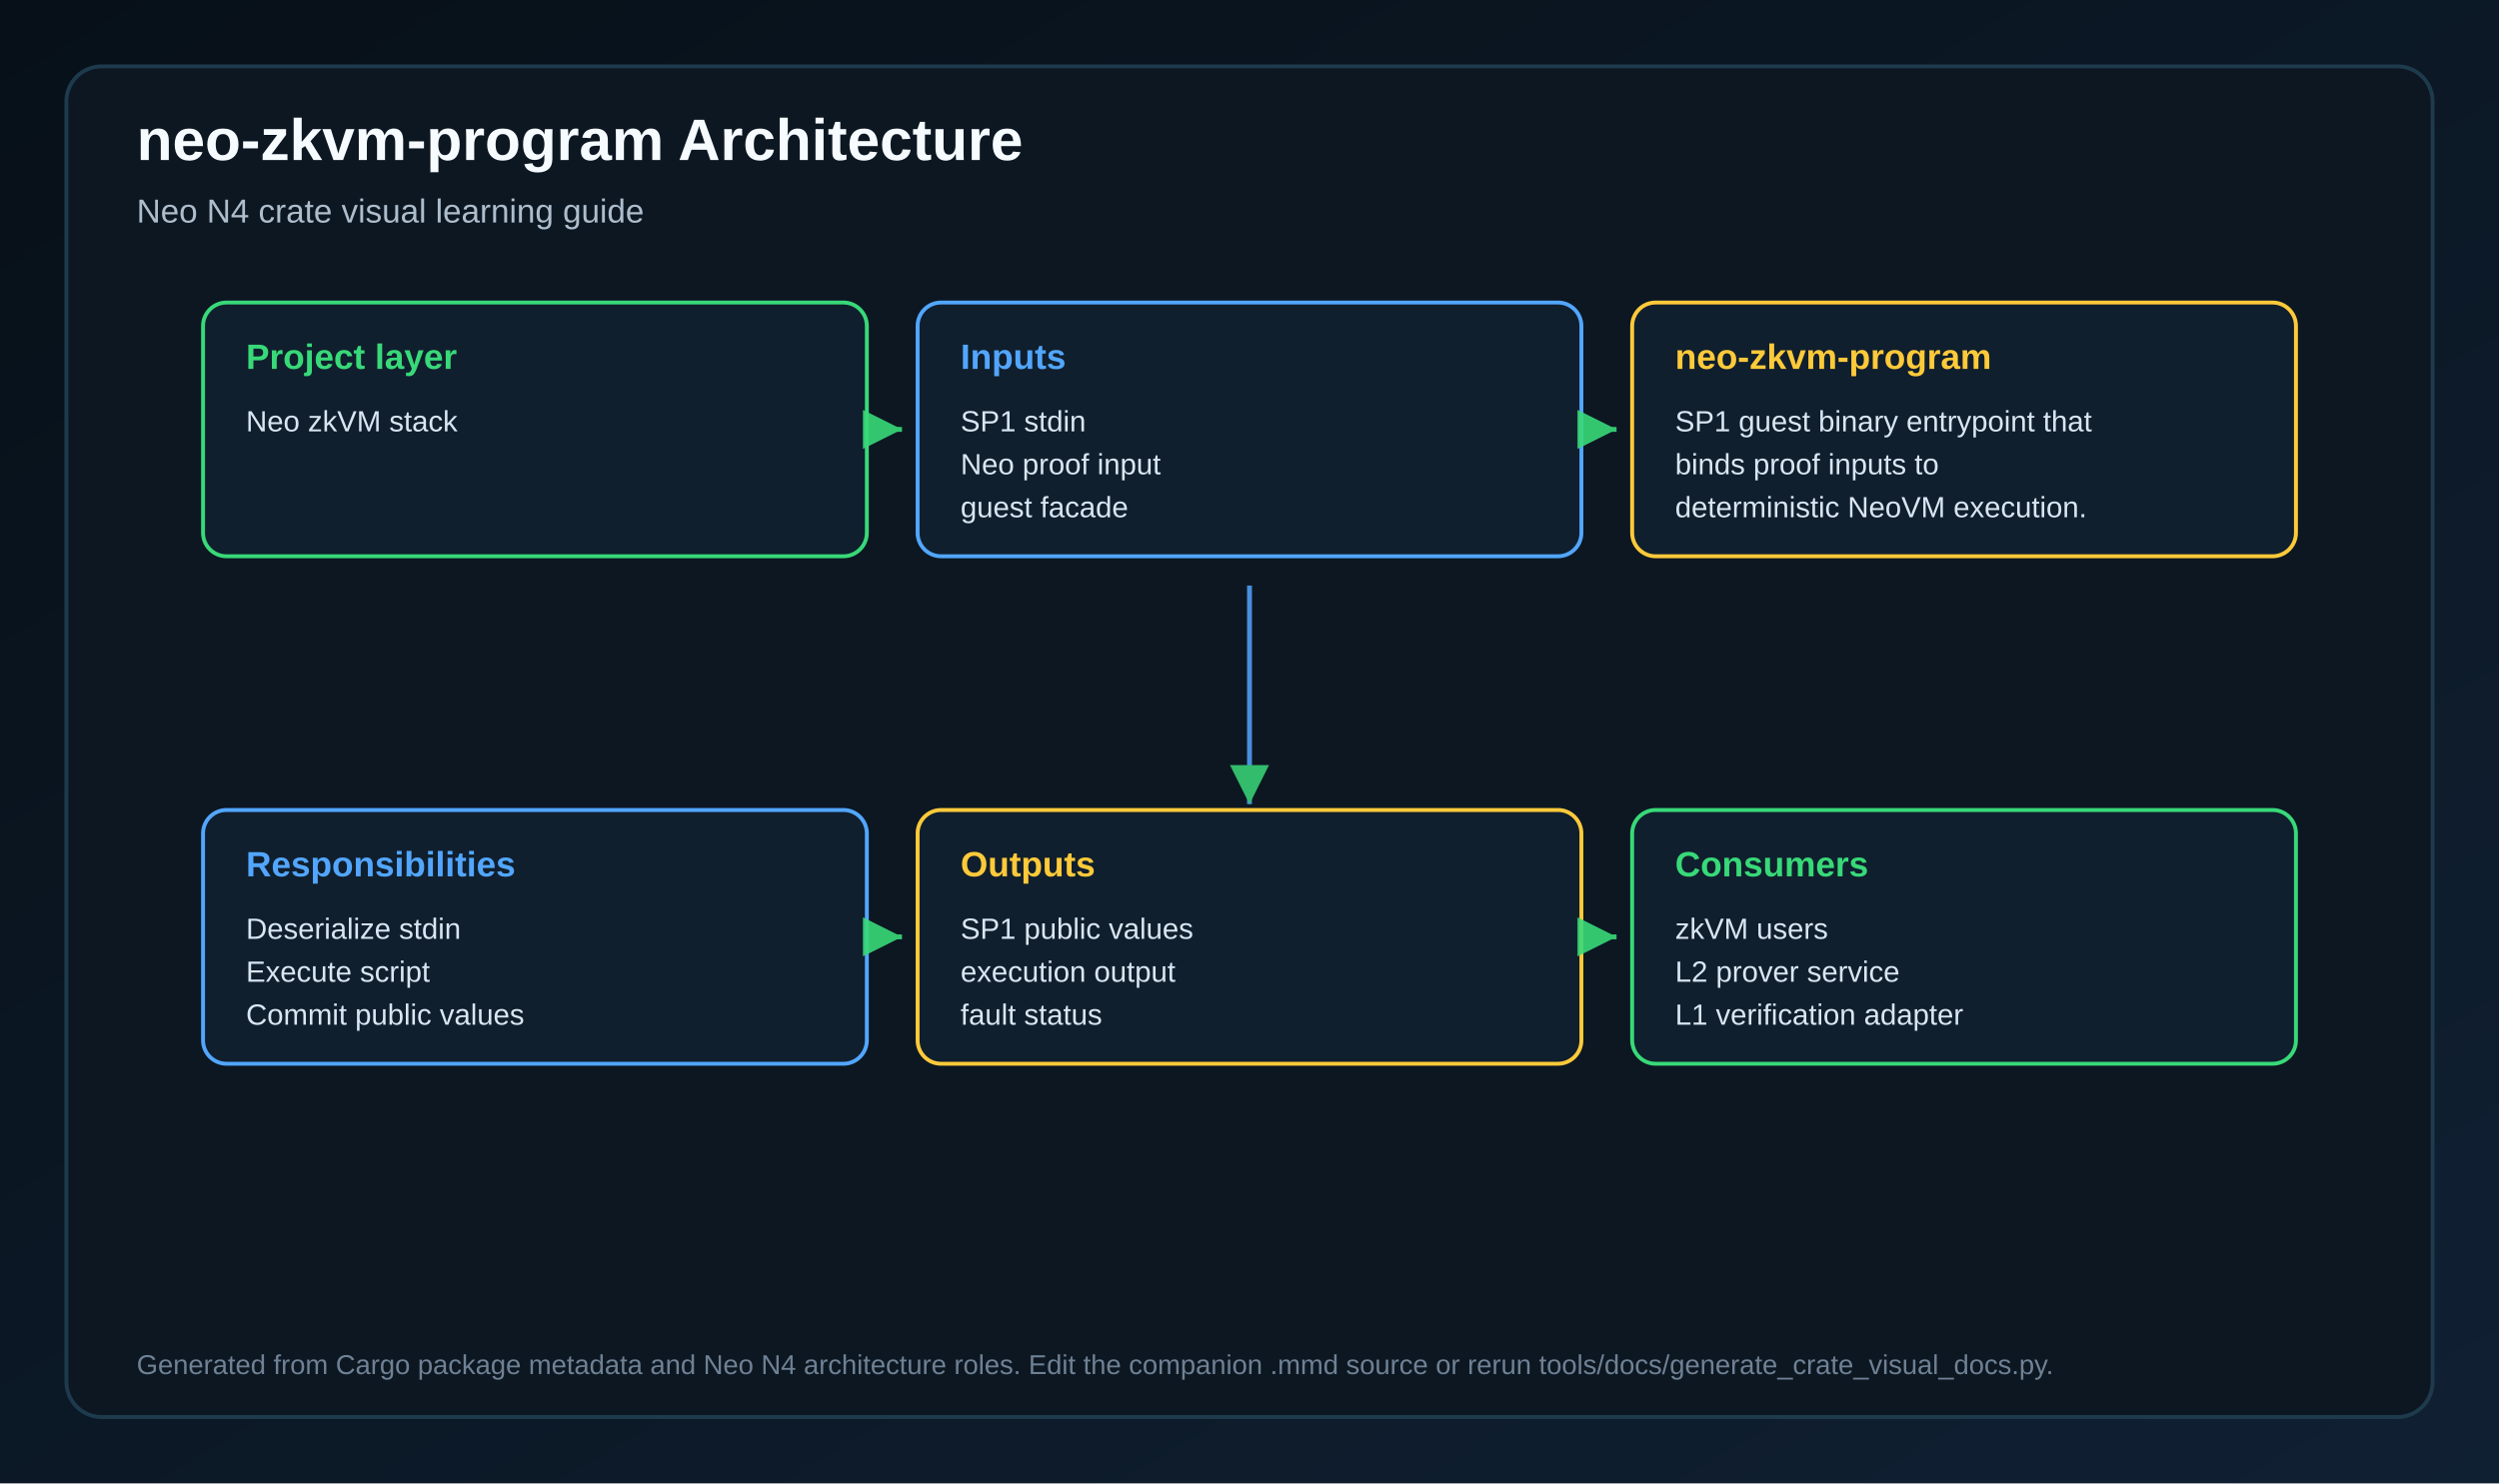
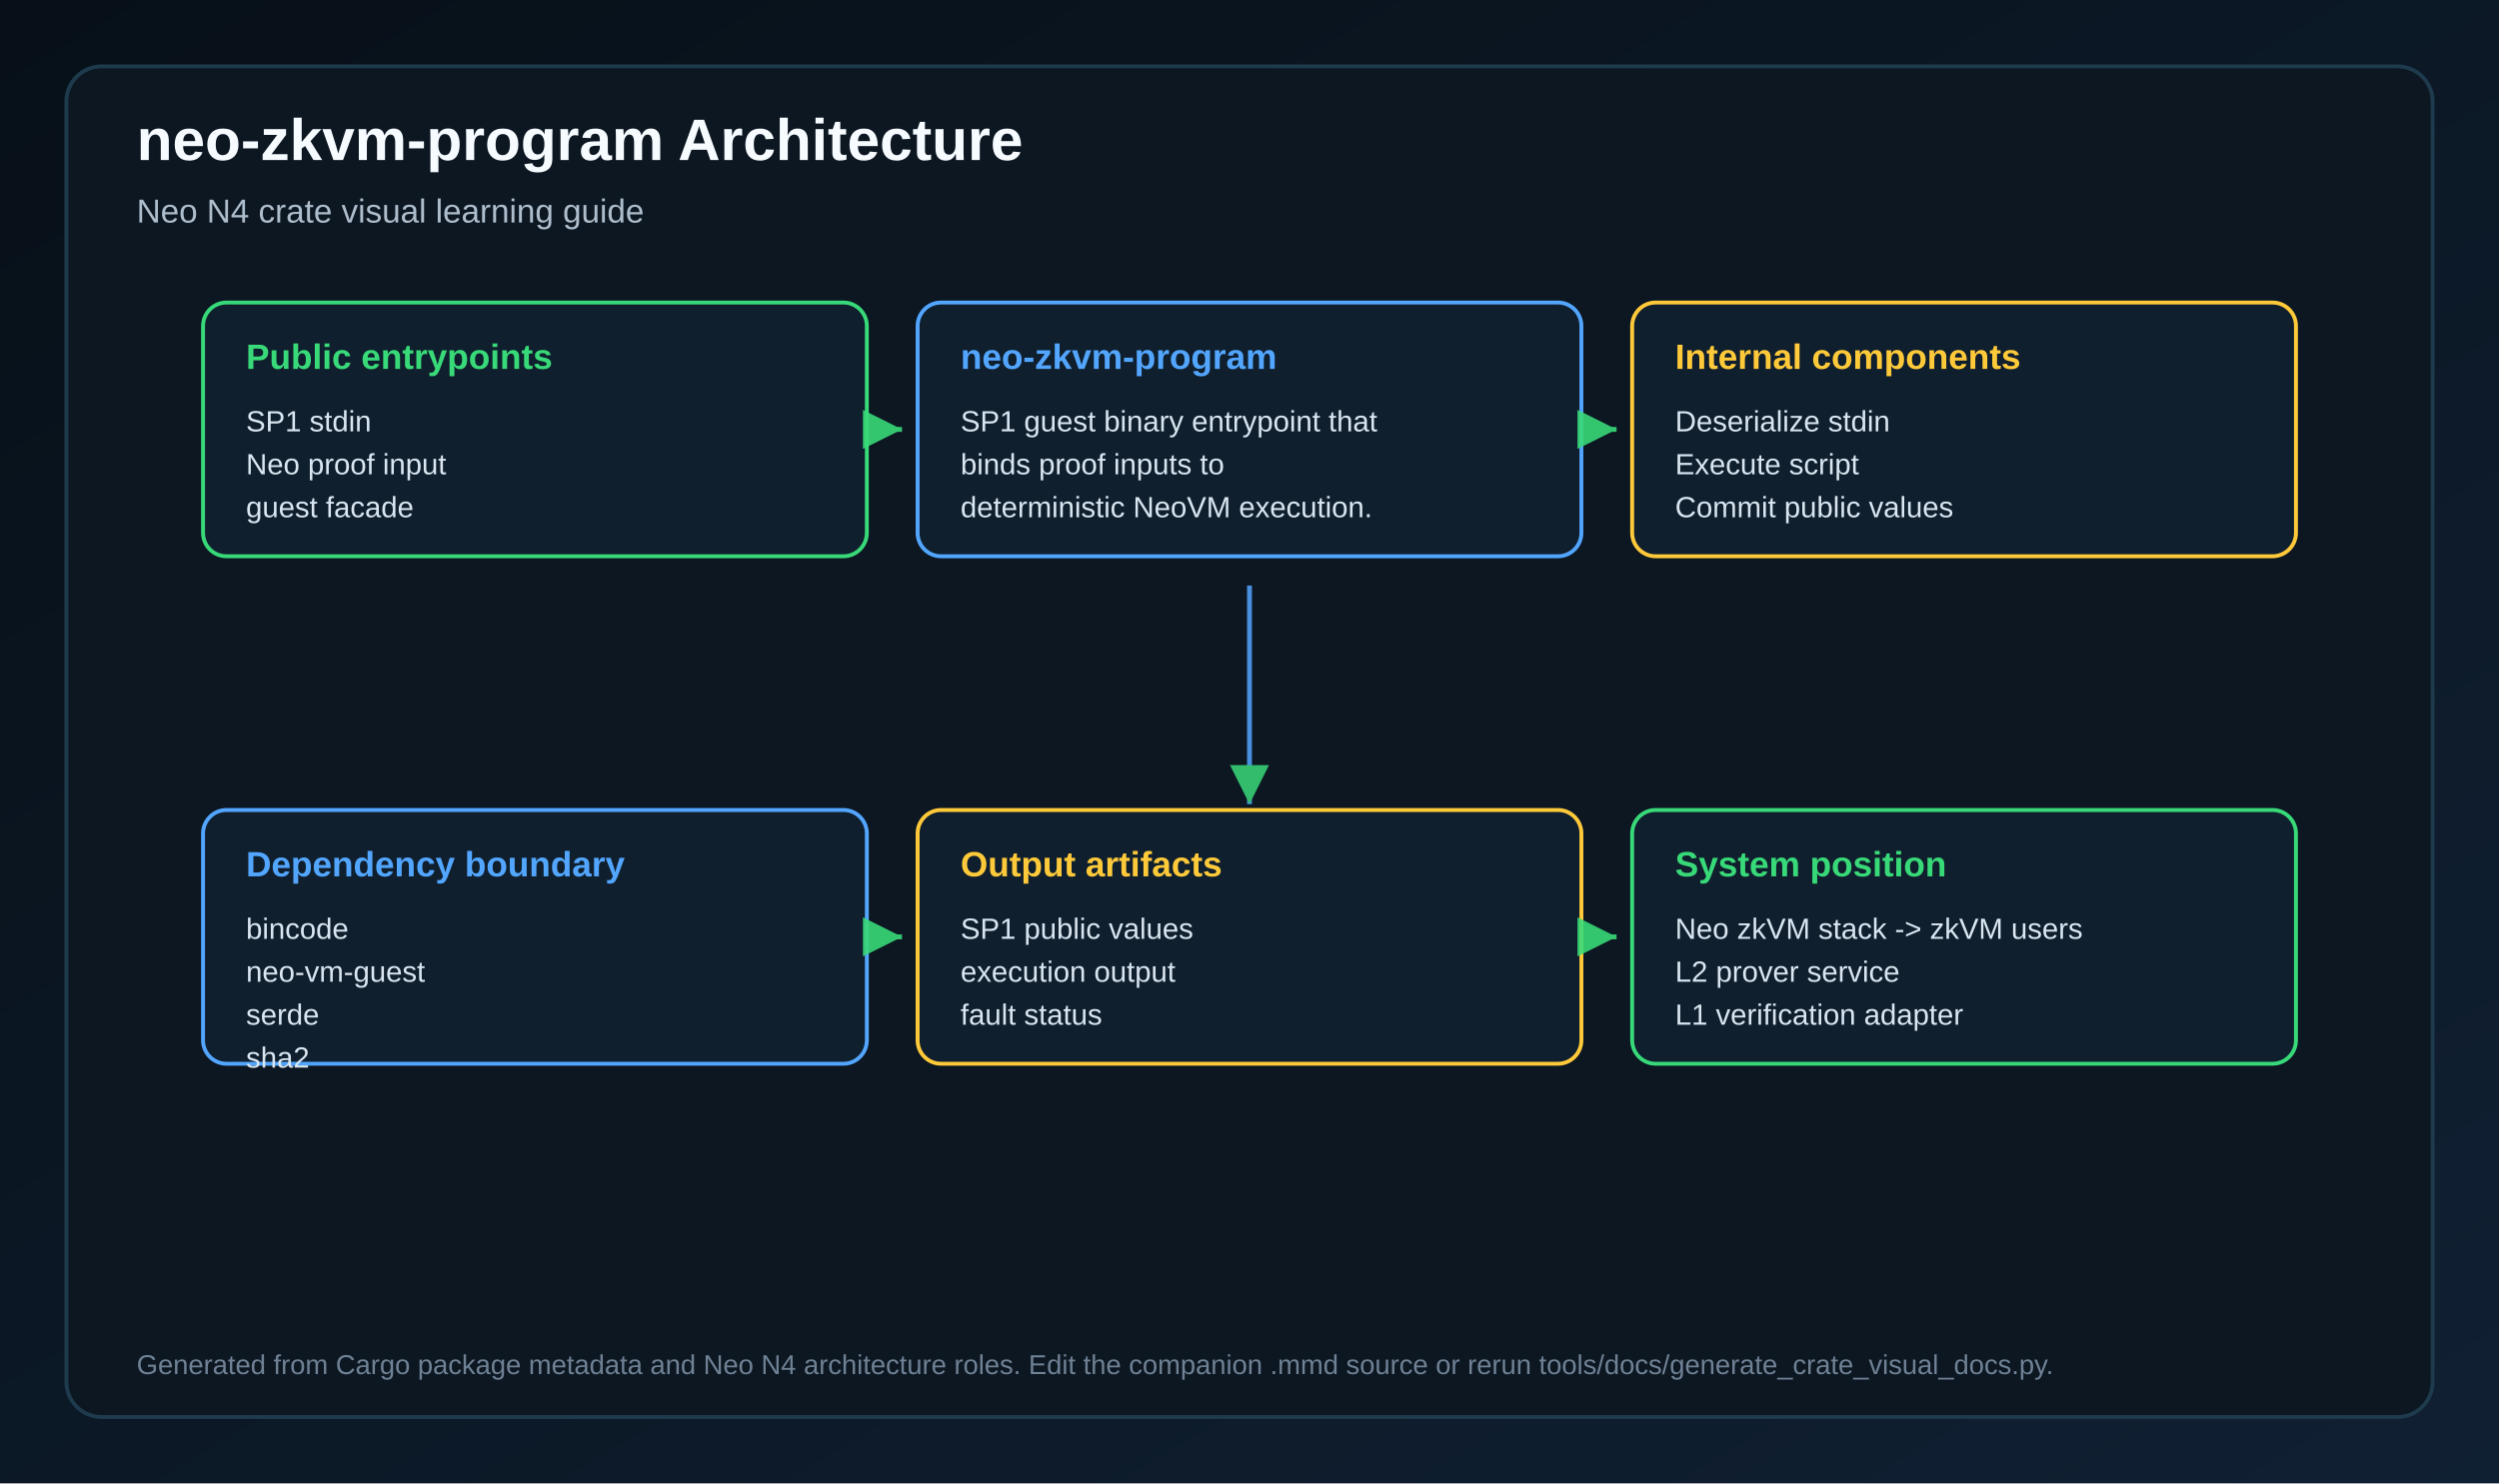
<svg xmlns="http://www.w3.org/2000/svg" width="1280" height="760" viewBox="0 0 1280 760" role="img" aria-label="neo-zkvm-program Architecture">
  <defs>
    <linearGradient id="bg" x1="0" x2="1" y1="0" y2="1">
      <stop offset="0" stop-color="#071018" />
      <stop offset="1" stop-color="#102033" />
    </linearGradient>
    <marker id="arrow" markerWidth="12" markerHeight="12" refX="10" refY="6" orient="auto">
      <path d="M2,2 L10,6 L2,10 Z" fill="#38d978" />
    </marker>
  </defs>
  <rect x="0" y="0" width="1280" height="760" fill="url(#bg)" />
  <rect x="34" y="34" width="1212" height="692" rx="18" fill="#0c1722" stroke="#1e3a4d" stroke-width="2" />
  <text x="70" y="82" fill="#f6fbff" font-size="30" font-family="Segoe UI, Arial, sans-serif" font-weight="700">neo-zkvm-program Architecture</text>
  <text x="70" y="114" fill="#aebdcc" font-size="17" font-family="Segoe UI, Arial, sans-serif">Neo N4 crate visual learning guide</text>
  <rect x="104" y="155" width="340" height="130" rx="12" fill="#101f2d" stroke="#38d978" stroke-width="2" />
-   <text x="126" y="189" fill="#38d978" font-size="18" font-family="Segoe UI, Arial, sans-serif" font-weight="700">Project layer</text>
-   <text x="126" y="221" fill="#d9e6f2" font-size="15" font-family="Segoe UI, Arial, sans-serif">Neo zkVM stack</text>
+   <text x="126" y="189" fill="#38d978" font-size="18" font-family="Segoe UI, Arial, sans-serif" font-weight="700">Public entrypoints</text>
+   <text x="126" y="221" fill="#d9e6f2" font-size="15" font-family="Segoe UI, Arial, sans-serif">SP1 stdin</text>
+   <text x="126" y="243" fill="#d9e6f2" font-size="15" font-family="Segoe UI, Arial, sans-serif">Neo proof input</text>
+   <text x="126" y="265" fill="#d9e6f2" font-size="15" font-family="Segoe UI, Arial, sans-serif">guest facade</text>
  <rect x="470" y="155" width="340" height="130" rx="12" fill="#101f2d" stroke="#52a6ff" stroke-width="2" />
-   <text x="492" y="189" fill="#52a6ff" font-size="18" font-family="Segoe UI, Arial, sans-serif" font-weight="700">Inputs</text>
-   <text x="492" y="221" fill="#d9e6f2" font-size="15" font-family="Segoe UI, Arial, sans-serif">SP1 stdin</text>
-   <text x="492" y="243" fill="#d9e6f2" font-size="15" font-family="Segoe UI, Arial, sans-serif">Neo proof input</text>
-   <text x="492" y="265" fill="#d9e6f2" font-size="15" font-family="Segoe UI, Arial, sans-serif">guest facade</text>
+   <text x="492" y="189" fill="#52a6ff" font-size="18" font-family="Segoe UI, Arial, sans-serif" font-weight="700">neo-zkvm-program</text>
+   <text x="492" y="221" fill="#d9e6f2" font-size="15" font-family="Segoe UI, Arial, sans-serif">SP1 guest binary entrypoint that</text>
+   <text x="492" y="243" fill="#d9e6f2" font-size="15" font-family="Segoe UI, Arial, sans-serif">binds proof inputs to</text>
+   <text x="492" y="265" fill="#d9e6f2" font-size="15" font-family="Segoe UI, Arial, sans-serif">deterministic NeoVM execution.</text>
  <line x1="452" y1="220" x2="462" y2="220" stroke="#38d978" stroke-width="2.5" marker-end="url(#arrow)" opacity="0.9" />
  <rect x="836" y="155" width="340" height="130" rx="12" fill="#101f2d" stroke="#ffca3a" stroke-width="2" />
-   <text x="858" y="189" fill="#ffca3a" font-size="18" font-family="Segoe UI, Arial, sans-serif" font-weight="700">neo-zkvm-program</text>
-   <text x="858" y="221" fill="#d9e6f2" font-size="15" font-family="Segoe UI, Arial, sans-serif">SP1 guest binary entrypoint that</text>
-   <text x="858" y="243" fill="#d9e6f2" font-size="15" font-family="Segoe UI, Arial, sans-serif">binds proof inputs to</text>
-   <text x="858" y="265" fill="#d9e6f2" font-size="15" font-family="Segoe UI, Arial, sans-serif">deterministic NeoVM execution.</text>
+   <text x="858" y="189" fill="#ffca3a" font-size="18" font-family="Segoe UI, Arial, sans-serif" font-weight="700">Internal components</text>
+   <text x="858" y="221" fill="#d9e6f2" font-size="15" font-family="Segoe UI, Arial, sans-serif">Deserialize stdin</text>
+   <text x="858" y="243" fill="#d9e6f2" font-size="15" font-family="Segoe UI, Arial, sans-serif">Execute script</text>
+   <text x="858" y="265" fill="#d9e6f2" font-size="15" font-family="Segoe UI, Arial, sans-serif">Commit public values</text>
  <line x1="818" y1="220" x2="828" y2="220" stroke="#38d978" stroke-width="2.5" marker-end="url(#arrow)" opacity="0.9" />
  <rect x="104" y="415" width="340" height="130" rx="12" fill="#101f2d" stroke="#52a6ff" stroke-width="2" />
-   <text x="126" y="449" fill="#52a6ff" font-size="18" font-family="Segoe UI, Arial, sans-serif" font-weight="700">Responsibilities</text>
-   <text x="126" y="481" fill="#d9e6f2" font-size="15" font-family="Segoe UI, Arial, sans-serif">Deserialize stdin</text>
-   <text x="126" y="503" fill="#d9e6f2" font-size="15" font-family="Segoe UI, Arial, sans-serif">Execute script</text>
-   <text x="126" y="525" fill="#d9e6f2" font-size="15" font-family="Segoe UI, Arial, sans-serif">Commit public values</text>
+   <text x="126" y="449" fill="#52a6ff" font-size="18" font-family="Segoe UI, Arial, sans-serif" font-weight="700">Dependency boundary</text>
+   <text x="126" y="481" fill="#d9e6f2" font-size="15" font-family="Segoe UI, Arial, sans-serif">bincode</text>
+   <text x="126" y="503" fill="#d9e6f2" font-size="15" font-family="Segoe UI, Arial, sans-serif">neo-vm-guest</text>
+   <text x="126" y="525" fill="#d9e6f2" font-size="15" font-family="Segoe UI, Arial, sans-serif">serde</text>
+   <text x="126" y="547" fill="#d9e6f2" font-size="15" font-family="Segoe UI, Arial, sans-serif">sha2</text>
  <rect x="470" y="415" width="340" height="130" rx="12" fill="#101f2d" stroke="#ffca3a" stroke-width="2" />
-   <text x="492" y="449" fill="#ffca3a" font-size="18" font-family="Segoe UI, Arial, sans-serif" font-weight="700">Outputs</text>
+   <text x="492" y="449" fill="#ffca3a" font-size="18" font-family="Segoe UI, Arial, sans-serif" font-weight="700">Output artifacts</text>
  <text x="492" y="481" fill="#d9e6f2" font-size="15" font-family="Segoe UI, Arial, sans-serif">SP1 public values</text>
  <text x="492" y="503" fill="#d9e6f2" font-size="15" font-family="Segoe UI, Arial, sans-serif">execution output</text>
  <text x="492" y="525" fill="#d9e6f2" font-size="15" font-family="Segoe UI, Arial, sans-serif">fault status</text>
  <line x1="452" y1="480" x2="462" y2="480" stroke="#38d978" stroke-width="2.5" marker-end="url(#arrow)" opacity="0.9" />
  <rect x="836" y="415" width="340" height="130" rx="12" fill="#101f2d" stroke="#38d978" stroke-width="2" />
-   <text x="858" y="449" fill="#38d978" font-size="18" font-family="Segoe UI, Arial, sans-serif" font-weight="700">Consumers</text>
-   <text x="858" y="481" fill="#d9e6f2" font-size="15" font-family="Segoe UI, Arial, sans-serif">zkVM users</text>
+   <text x="858" y="449" fill="#38d978" font-size="18" font-family="Segoe UI, Arial, sans-serif" font-weight="700">System position</text>
+   <text x="858" y="481" fill="#d9e6f2" font-size="15" font-family="Segoe UI, Arial, sans-serif">Neo zkVM stack -&gt; zkVM users</text>
  <text x="858" y="503" fill="#d9e6f2" font-size="15" font-family="Segoe UI, Arial, sans-serif">L2 prover service</text>
  <text x="858" y="525" fill="#d9e6f2" font-size="15" font-family="Segoe UI, Arial, sans-serif">L1 verification adapter</text>
  <line x1="818" y1="480" x2="828" y2="480" stroke="#38d978" stroke-width="2.5" marker-end="url(#arrow)" opacity="0.9" />
  <path d="M640 300 C640 350 640 370 640 412" stroke="#52a6ff" stroke-width="2.5" fill="none" marker-end="url(#arrow)" opacity="0.85" />
  <text x="70" y="704" fill="#6f8194" font-size="14" font-family="Segoe UI, Arial, sans-serif">Generated from Cargo package metadata and Neo N4 architecture roles. Edit the companion .mmd source or rerun tools/docs/generate_crate_visual_docs.py.</text>
</svg>
